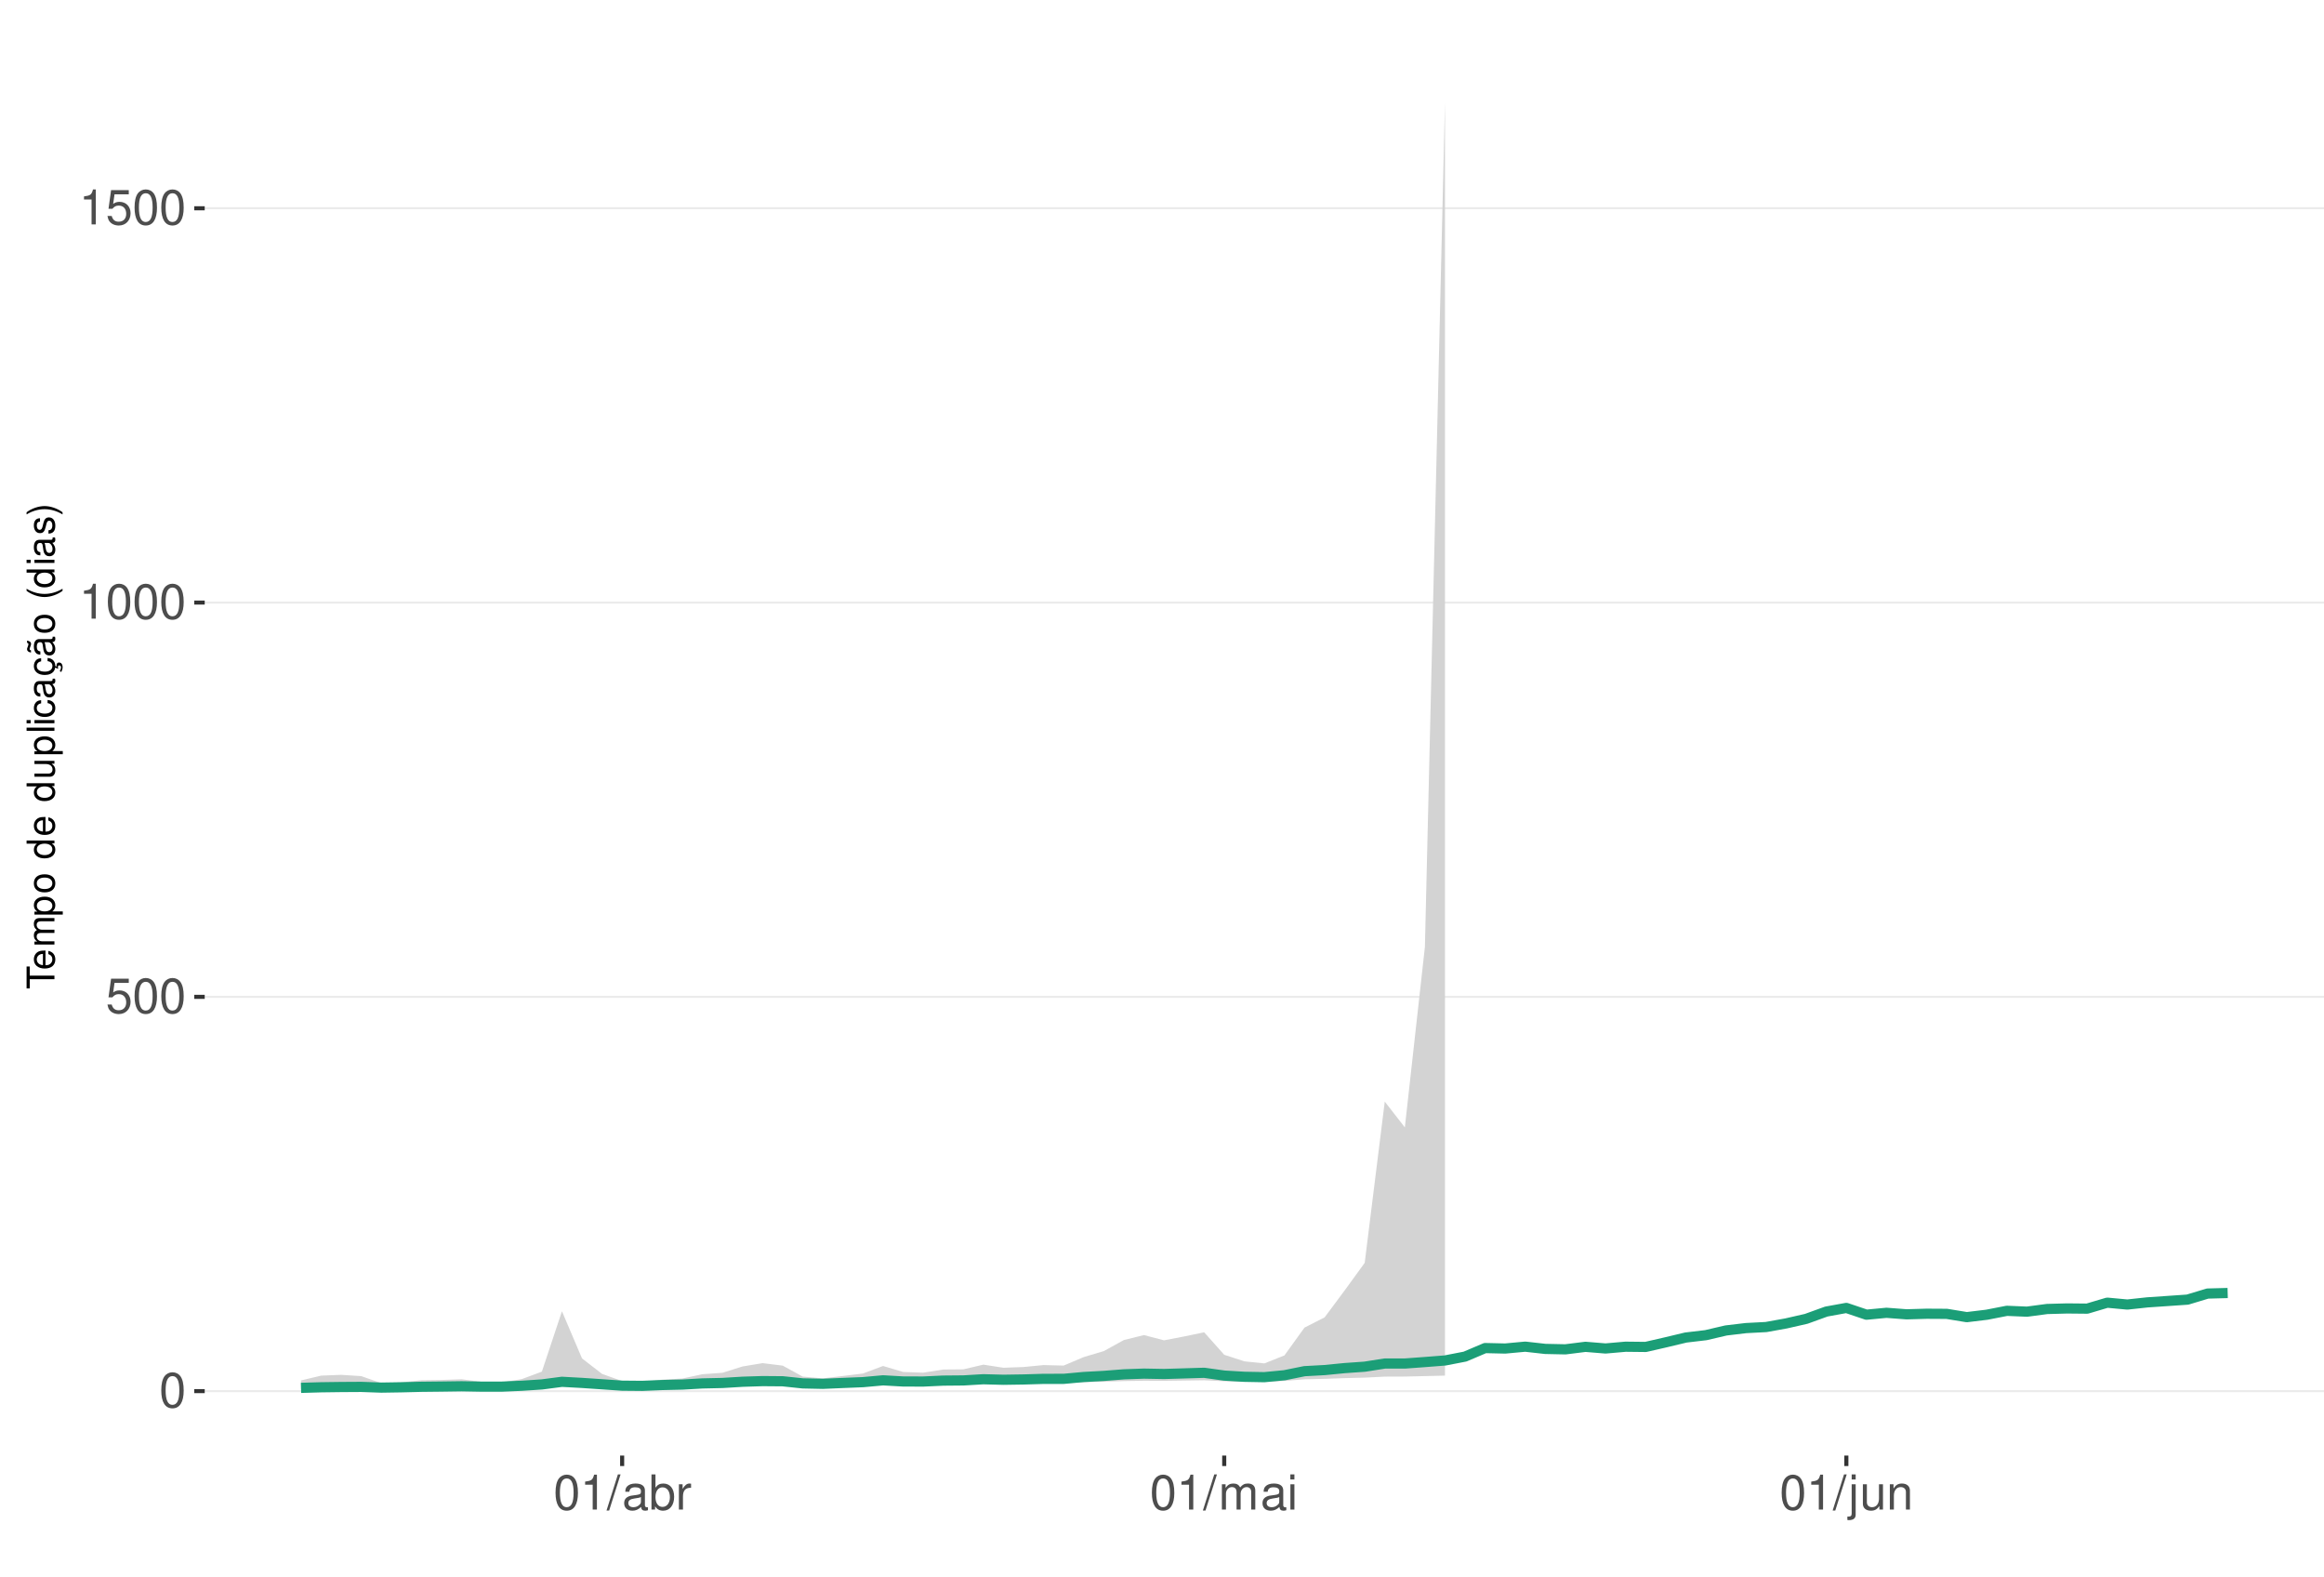
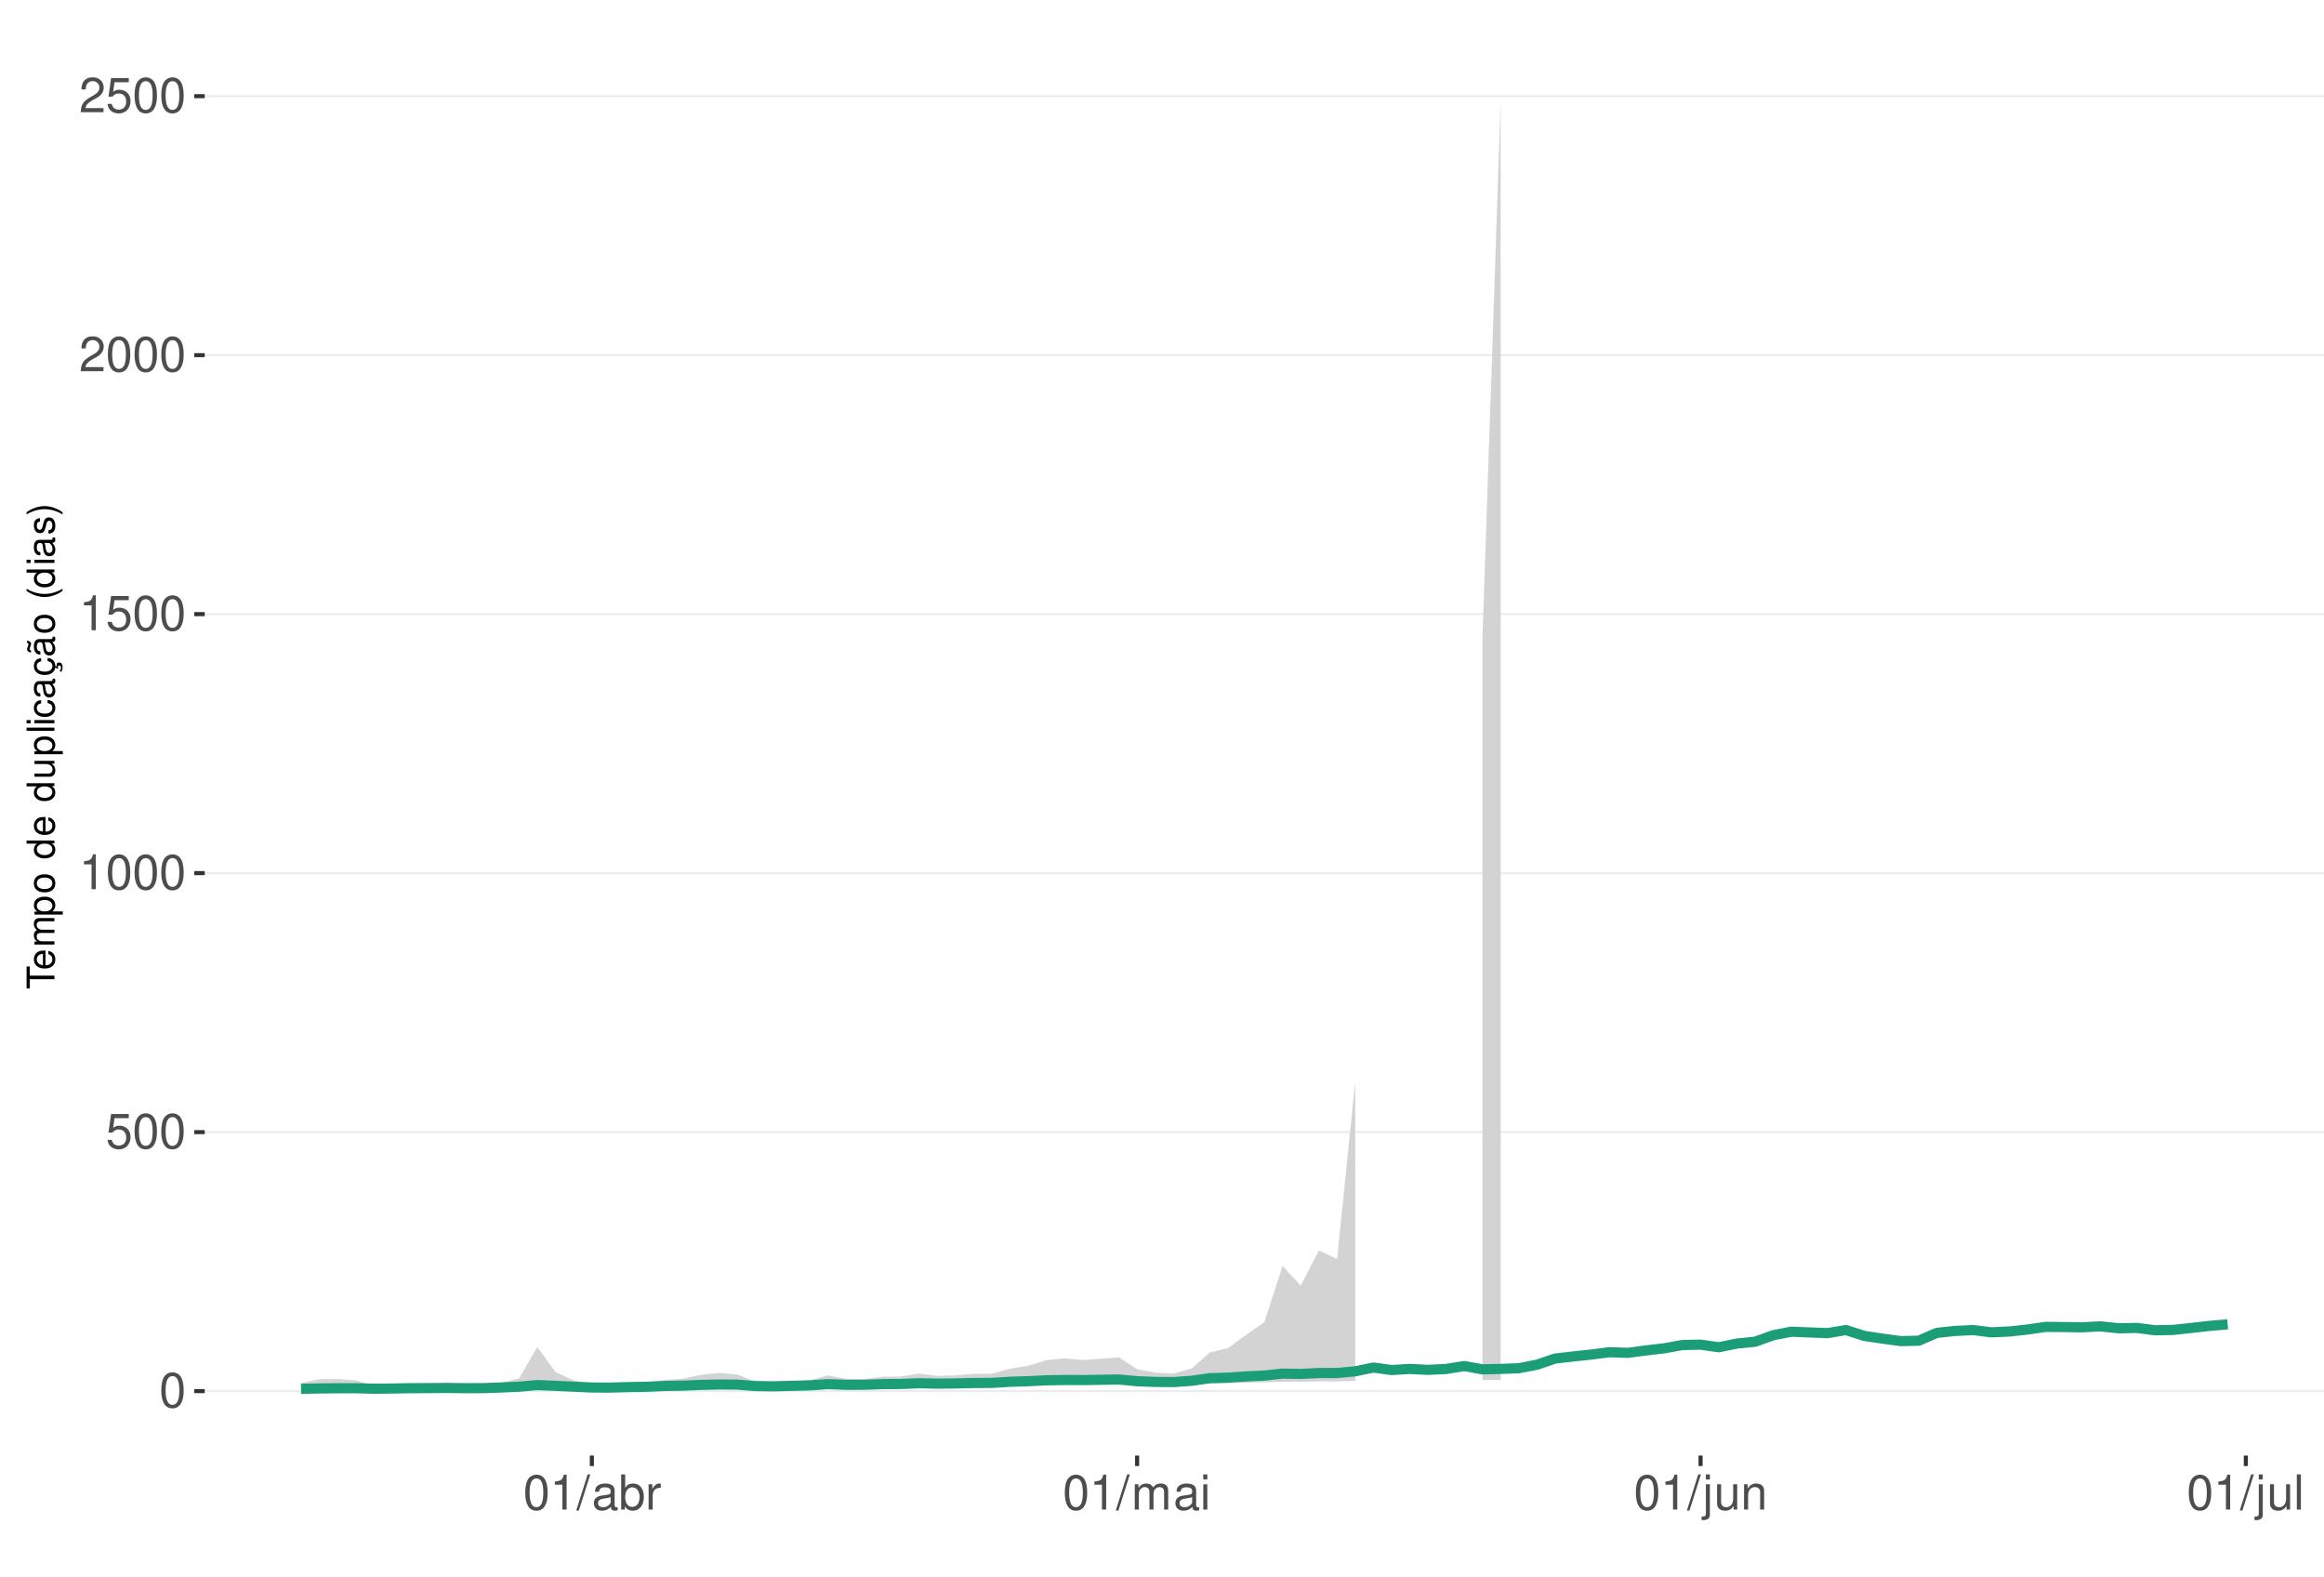
<svg xmlns="http://www.w3.org/2000/svg" xmlns:xlink="http://www.w3.org/1999/xlink" width="609pt" height="413pt" viewBox="0 0 609 413" version="1.1">
  <defs>
    <g>
      <symbol overflow="visible" id="glyph0-0">
        <path style="stroke:none;" d="" />
      </symbol>
      <symbol overflow="visible" id="glyph0-1">
        <path style="stroke:none;" d="M 3.484 -9.156 C 2.641 -9.156 1.891 -8.766 1.422 -8.156 C 0.828 -7.344 0.547 -6.125 0.547 -4.422 C 0.547 -1.344 1.562 0.297 3.484 0.297 C 5.375 0.297 6.422 -1.344 6.422 -4.359 C 6.422 -6.125 6.141 -7.312 5.547 -8.156 C 5.078 -8.781 4.328 -9.156 3.484 -9.156 Z M 3.484 -8.156 C 4.688 -8.156 5.281 -6.938 5.281 -4.453 C 5.281 -1.844 4.703 -0.625 3.453 -0.625 C 2.281 -0.625 1.688 -1.891 1.688 -4.422 C 1.688 -6.938 2.281 -8.156 3.484 -8.156 Z M 3.484 -8.156 " />
      </symbol>
      <symbol overflow="visible" id="glyph0-2">
        <path style="stroke:none;" d="M 6.031 -8.969 L 1.391 -8.969 L 0.719 -4.094 L 1.75 -4.094 C 2.266 -4.703 2.703 -4.922 3.406 -4.922 C 4.609 -4.922 5.359 -4.094 5.359 -2.766 C 5.359 -1.484 4.609 -0.703 3.391 -0.703 C 2.422 -0.703 1.828 -1.188 1.562 -2.203 L 0.438 -2.203 C 0.594 -1.469 0.719 -1.109 0.984 -0.781 C 1.5 -0.094 2.406 0.297 3.422 0.297 C 5.234 0.297 6.5 -1.031 6.5 -2.922 C 6.5 -4.703 5.312 -5.906 3.594 -5.906 C 2.969 -5.906 2.453 -5.75 1.938 -5.359 L 2.297 -7.875 L 6.031 -7.875 Z M 6.031 -8.969 " />
      </symbol>
      <symbol overflow="visible" id="glyph0-3">
        <path style="stroke:none;" d="M 3.281 -6.516 L 3.281 0 L 4.391 0 L 4.391 -9.156 L 3.656 -9.156 C 3.266 -7.75 3.016 -7.562 1.297 -7.328 L 1.297 -6.516 Z M 3.281 -6.516 " />
      </symbol>
      <symbol overflow="visible" id="glyph0-4">
+         <path style="stroke:none;" d="M 6.406 -1.094 L 1.688 -1.094 C 1.797 -1.859 2.203 -2.344 3.297 -3.016 L 4.562 -3.719 C 5.828 -4.422 6.469 -5.359 6.469 -6.484 C 6.469 -7.234 6.156 -7.953 5.625 -8.438 C 5.094 -8.922 4.438 -9.156 3.594 -9.156 C 2.453 -9.156 1.609 -8.75 1.109 -7.953 C 0.797 -7.484 0.656 -6.906 0.625 -5.984 L 1.75 -5.984 C 1.781 -6.609 1.859 -6.969 2.016 -7.281 C 2.297 -7.828 2.891 -8.172 3.562 -8.172 C 4.562 -8.172 5.328 -7.438 5.328 -6.453 C 5.328 -5.719 4.906 -5.094 4.109 -4.625 L 2.953 -3.953 C 1.078 -2.875 0.531 -2.016 0.438 -0.016 L 6.406 -0.016 Z M 6.406 -1.094 " />
+       </symbol>
+       <symbol overflow="visible" id="glyph0-5">
        <path style="stroke:none;" d="M 2.891 -9.219 L -0.094 0.25 L 0.594 0.25 L 3.594 -9.219 Z M 2.891 -9.219 " />
      </symbol>
-       <symbol overflow="visible" id="glyph0-5">
+       <symbol overflow="visible" id="glyph0-6">
        <path style="stroke:none;" d="M 6.766 -0.625 C 6.656 -0.594 6.609 -0.594 6.547 -0.594 C 6.172 -0.594 5.969 -0.781 5.969 -1.109 L 5.969 -5.016 C 5.969 -6.188 5.109 -6.828 3.484 -6.828 C 2.5 -6.828 1.734 -6.547 1.281 -6.047 C 0.969 -5.703 0.844 -5.328 0.828 -4.672 L 1.891 -4.672 C 1.969 -5.484 2.453 -5.844 3.438 -5.844 C 4.406 -5.844 4.922 -5.5 4.922 -4.859 L 4.922 -4.578 C 4.906 -4.125 4.688 -3.969 3.828 -3.844 C 2.328 -3.656 2.094 -3.609 1.703 -3.438 C 0.922 -3.109 0.531 -2.531 0.531 -1.672 C 0.531 -0.469 1.359 0.297 2.703 0.297 C 3.547 0.297 4.219 0 4.969 -0.688 C 5.031 0 5.359 0.297 6.047 0.297 C 6.281 0.297 6.422 0.266 6.766 0.172 Z M 4.922 -2.094 C 4.922 -1.734 4.828 -1.516 4.5 -1.234 C 4.078 -0.828 3.562 -0.625 2.938 -0.625 C 2.109 -0.625 1.625 -1.031 1.625 -1.703 C 1.625 -2.391 2.094 -2.75 3.234 -2.906 C 4.359 -3.062 4.562 -3.109 4.922 -3.281 Z M 4.922 -2.094 " />
      </symbol>
-       <symbol overflow="visible" id="glyph0-6">
+       <symbol overflow="visible" id="glyph0-7">
        <path style="stroke:none;" d="M 0.688 -9.219 L 0.688 0 L 1.625 0 L 1.625 -0.844 C 2.141 -0.078 2.812 0.297 3.734 0.297 C 5.484 0.297 6.625 -1.141 6.625 -3.344 C 6.625 -5.5 5.547 -6.828 3.781 -6.828 C 2.875 -6.828 2.234 -6.484 1.734 -5.734 L 1.734 -9.219 Z M 3.578 -5.828 C 4.766 -5.828 5.516 -4.812 5.516 -3.234 C 5.516 -1.719 4.734 -0.703 3.578 -0.703 C 2.453 -0.703 1.734 -1.703 1.734 -3.266 C 1.734 -4.828 2.453 -5.828 3.578 -5.828 Z M 3.578 -5.828 " />
      </symbol>
-       <symbol overflow="visible" id="glyph0-7">
+       <symbol overflow="visible" id="glyph0-8">
        <path style="stroke:none;" d="M 0.875 -6.625 L 0.875 0 L 1.938 0 L 1.938 -3.438 C 1.953 -5.031 2.609 -5.75 4.062 -5.703 L 4.062 -6.781 C 3.891 -6.812 3.781 -6.828 3.656 -6.828 C 2.969 -6.828 2.453 -6.422 1.844 -5.422 L 1.844 -6.625 Z M 0.875 -6.625 " />
      </symbol>
-       <symbol overflow="visible" id="glyph0-8">
+       <symbol overflow="visible" id="glyph0-9">
        <path style="stroke:none;" d="M 0.891 -6.625 L 0.891 0 L 1.953 0 L 1.953 -4.156 C 1.953 -5.125 2.641 -5.891 3.5 -5.891 C 4.297 -5.891 4.734 -5.422 4.734 -4.562 L 4.734 0 L 5.797 0 L 5.797 -4.156 C 5.797 -5.125 6.5 -5.891 7.359 -5.891 C 8.125 -5.891 8.578 -5.406 8.578 -4.562 L 8.578 0 L 9.641 0 L 9.641 -4.969 C 9.641 -6.156 8.953 -6.828 7.719 -6.828 C 6.828 -6.828 6.297 -6.562 5.688 -5.812 C 5.297 -6.516 4.766 -6.828 3.891 -6.828 C 3.016 -6.828 2.422 -6.5 1.859 -5.688 L 1.859 -6.625 Z M 0.891 -6.625 " />
      </symbol>
-       <symbol overflow="visible" id="glyph0-9">
+       <symbol overflow="visible" id="glyph0-10">
        <path style="stroke:none;" d="M 1.891 -6.625 L 0.844 -6.625 L 0.844 0 L 1.891 0 Z M 1.891 -9.219 L 0.828 -9.219 L 0.828 -7.891 L 1.891 -7.891 Z M 1.891 -9.219 " />
      </symbol>
-       <symbol overflow="visible" id="glyph0-10">
+       <symbol overflow="visible" id="glyph0-11">
        <path style="stroke:none;" d="M 0.891 -6.625 L 0.891 0.969 C 0.891 1.625 0.688 1.828 0.031 1.828 C -0.047 1.828 -0.094 1.828 -0.234 1.828 L -0.234 2.719 C -0.094 2.75 -0.031 2.766 0.125 2.766 C 1.312 2.766 1.938 2.297 1.938 1.375 L 1.938 -6.625 Z M 1.938 -9.219 L 0.891 -9.219 L 0.891 -7.891 L 1.938 -7.891 Z M 1.938 -9.219 " />
      </symbol>
-       <symbol overflow="visible" id="glyph0-11">
+       <symbol overflow="visible" id="glyph0-12">
        <path style="stroke:none;" d="M 6.094 0 L 6.094 -6.625 L 5.047 -6.625 L 5.047 -2.875 C 5.047 -1.516 4.344 -0.625 3.234 -0.625 C 2.406 -0.625 1.875 -1.141 1.875 -1.938 L 1.875 -6.625 L 0.828 -6.625 L 0.828 -1.516 C 0.828 -0.422 1.641 0.297 2.938 0.297 C 3.906 0.297 4.531 -0.047 5.156 -0.922 L 5.156 0 Z M 6.094 0 " />
      </symbol>
-       <symbol overflow="visible" id="glyph0-12">
+       <symbol overflow="visible" id="glyph0-13">
        <path style="stroke:none;" d="M 0.891 -6.625 L 0.891 0 L 1.953 0 L 1.953 -3.656 C 1.953 -5.016 2.656 -5.891 3.75 -5.891 C 4.578 -5.891 5.109 -5.391 5.109 -4.594 L 5.109 0 L 6.156 0 L 6.156 -5.016 C 6.156 -6.109 5.344 -6.828 4.062 -6.828 C 3.078 -6.828 2.438 -6.438 1.859 -5.516 L 1.859 -6.625 Z M 0.891 -6.625 " />
+       </symbol>
+       <symbol overflow="visible" id="glyph0-14">
+         <path style="stroke:none;" d="M 1.922 -9.219 L 0.859 -9.219 L 0.859 0 L 1.922 0 Z M 1.922 -9.219 " />
      </symbol>
      <symbol overflow="visible" id="glyph1-0">
        <path style="stroke:none;" d="" />
      </symbol>
      <symbol overflow="visible" id="glyph1-1">
        <path style="stroke:none;" d="M -6.469 -3.547 L -6.469 -5.938 L -7.297 -5.938 L -7.297 -0.203 L -6.469 -0.203 L -6.469 -2.609 L 0 -2.609 L 0 -3.547 Z M -6.469 -3.547 " />
      </symbol>
      <symbol overflow="visible" id="glyph1-2">
        <path style="stroke:none;" d="M -2.344 -5.125 C -3.141 -5.125 -3.625 -5.062 -4.016 -4.922 C -4.875 -4.578 -5.391 -3.781 -5.391 -2.797 C -5.391 -1.344 -4.281 -0.406 -2.547 -0.406 C -0.812 -0.406 0.234 -1.297 0.234 -2.781 C 0.234 -3.984 -0.453 -4.812 -1.594 -5.016 L -1.594 -4.188 C -0.906 -3.953 -0.547 -3.484 -0.547 -2.812 C -0.547 -2.281 -0.781 -1.828 -1.219 -1.547 C -1.516 -1.344 -1.812 -1.281 -2.344 -1.266 Z M -3.016 -1.297 C -3.984 -1.359 -4.625 -1.953 -4.625 -2.797 C -4.625 -3.641 -3.953 -4.234 -3.016 -4.234 Z M -3.016 -1.297 " />
      </symbol>
      <symbol overflow="visible" id="glyph1-3">
        <path style="stroke:none;" d="M -5.234 -0.703 L 0 -0.703 L 0 -1.547 L -3.297 -1.547 C -4.047 -1.547 -4.656 -2.094 -4.656 -2.766 C -4.656 -3.391 -4.281 -3.734 -3.609 -3.734 L 0 -3.734 L 0 -4.578 L -3.297 -4.578 C -4.047 -4.578 -4.656 -5.125 -4.656 -5.812 C -4.656 -6.422 -4.266 -6.781 -3.609 -6.781 L 0 -6.781 L 0 -7.625 L -3.938 -7.625 C -4.875 -7.625 -5.391 -7.078 -5.391 -6.094 C -5.391 -5.406 -5.188 -4.984 -4.594 -4.484 C -5.156 -4.188 -5.391 -3.766 -5.391 -3.078 C -5.391 -2.375 -5.125 -1.906 -4.5 -1.469 L -5.234 -1.469 Z M -5.234 -0.703 " />
      </symbol>
      <symbol overflow="visible" id="glyph1-4">
        <path style="stroke:none;" d="M 2.188 -0.547 L 2.188 -1.375 L -0.547 -1.375 C -0.016 -1.812 0.234 -2.312 0.234 -2.984 C 0.234 -4.344 -0.859 -5.234 -2.531 -5.234 C -4.297 -5.234 -5.391 -4.375 -5.391 -2.984 C -5.391 -2.266 -5.062 -1.703 -4.453 -1.312 L -5.234 -1.312 L -5.234 -0.547 Z M -4.609 -2.844 C -4.609 -3.766 -3.797 -4.359 -2.547 -4.359 C -1.359 -4.359 -0.547 -3.75 -0.547 -2.844 C -0.547 -1.953 -1.344 -1.375 -2.578 -1.375 C -3.812 -1.375 -4.609 -1.953 -4.609 -2.844 Z M -4.609 -2.844 " />
      </symbol>
      <symbol overflow="visible" id="glyph1-5">
        <path style="stroke:none;" d="M -5.391 -2.719 C -5.391 -1.234 -4.344 -0.359 -2.578 -0.359 C -0.812 -0.359 0.234 -1.234 0.234 -2.734 C 0.234 -4.203 -0.812 -5.094 -2.547 -5.094 C -4.359 -5.094 -5.391 -4.234 -5.391 -2.719 Z M -4.625 -2.734 C -4.625 -3.672 -3.844 -4.234 -2.547 -4.234 C -1.312 -4.234 -0.547 -3.656 -0.547 -2.734 C -0.547 -1.797 -1.312 -1.234 -2.578 -1.234 C -3.844 -1.234 -4.625 -1.797 -4.625 -2.734 Z M -4.625 -2.734 " />
      </symbol>
      <symbol overflow="visible" id="glyph1-6">
        <path style="stroke:none;" d="" />
      </symbol>
      <symbol overflow="visible" id="glyph1-7">
        <path style="stroke:none;" d="M -7.297 -4.953 L -7.297 -4.125 L -4.578 -4.125 C -5.109 -3.766 -5.391 -3.203 -5.391 -2.516 C -5.391 -1.156 -4.297 -0.266 -2.625 -0.266 C -0.859 -0.266 0.234 -1.125 0.234 -2.547 C 0.234 -3.266 -0.047 -3.766 -0.688 -4.203 L 0 -4.203 L 0 -4.953 Z M -4.609 -2.656 C -4.609 -3.547 -3.812 -4.125 -2.562 -4.125 C -1.344 -4.125 -0.547 -3.547 -0.547 -2.656 C -0.547 -1.734 -1.359 -1.125 -2.578 -1.125 C -3.797 -1.125 -4.609 -1.734 -4.609 -2.656 Z M -4.609 -2.656 " />
      </symbol>
      <symbol overflow="visible" id="glyph1-8">
        <path style="stroke:none;" d="M 0 -4.812 L -5.234 -4.812 L -5.234 -3.984 L -2.266 -3.984 C -1.203 -3.984 -0.5 -3.438 -0.5 -2.562 C -0.5 -1.906 -0.906 -1.484 -1.531 -1.484 L -5.234 -1.484 L -5.234 -0.656 L -1.203 -0.656 C -0.328 -0.656 0.234 -1.297 0.234 -2.312 C 0.234 -3.094 -0.047 -3.578 -0.734 -4.062 L 0 -4.062 Z M 0 -4.812 " />
      </symbol>
      <symbol overflow="visible" id="glyph1-9">
        <path style="stroke:none;" d="M -7.297 -1.516 L -7.297 -0.688 L 0 -0.688 L 0 -1.516 Z M -7.297 -1.516 " />
      </symbol>
      <symbol overflow="visible" id="glyph1-10">
        <path style="stroke:none;" d="M -5.234 -1.5 L -5.234 -0.672 L 0 -0.672 L 0 -1.5 Z M -7.297 -1.5 L -7.297 -0.656 L -6.234 -0.656 L -6.234 -1.5 Z M -7.297 -1.5 " />
      </symbol>
      <symbol overflow="visible" id="glyph1-11">
        <path style="stroke:none;" d="M -3.484 -4.703 C -3.984 -4.672 -4.312 -4.562 -4.609 -4.359 C -5.094 -4 -5.391 -3.375 -5.391 -2.641 C -5.391 -1.219 -4.266 -0.312 -2.531 -0.312 C -0.844 -0.312 0.234 -1.203 0.234 -2.625 C 0.234 -3.875 -0.516 -4.672 -1.797 -4.766 L -1.797 -3.938 C -0.953 -3.797 -0.547 -3.359 -0.547 -2.656 C -0.547 -1.734 -1.297 -1.188 -2.531 -1.188 C -3.844 -1.188 -4.625 -1.719 -4.625 -2.625 C -4.625 -3.328 -4.203 -3.766 -3.484 -3.875 Z M -3.484 -4.703 " />
      </symbol>
      <symbol overflow="visible" id="glyph1-12">
        <path style="stroke:none;" d="M -0.484 -5.344 C -0.469 -5.266 -0.469 -5.219 -0.469 -5.172 C -0.469 -4.875 -0.625 -4.719 -0.875 -4.719 L -3.953 -4.719 C -4.891 -4.719 -5.391 -4.047 -5.391 -2.75 C -5.391 -1.984 -5.172 -1.375 -4.781 -1.016 C -4.516 -0.766 -4.203 -0.672 -3.688 -0.656 L -3.688 -1.484 C -4.328 -1.562 -4.625 -1.938 -4.625 -2.719 C -4.625 -3.484 -4.344 -3.891 -3.844 -3.891 L -3.625 -3.891 C -3.266 -3.875 -3.125 -3.703 -3.047 -3.016 C -2.891 -1.844 -2.844 -1.656 -2.719 -1.344 C -2.453 -0.734 -2 -0.422 -1.312 -0.422 C -0.375 -0.422 0.234 -1.078 0.234 -2.141 C 0.234 -2.797 0 -3.328 -0.547 -3.922 C 0 -3.984 0.234 -4.234 0.234 -4.781 C 0.234 -4.953 0.203 -5.062 0.141 -5.344 Z M -1.656 -3.891 C -1.375 -3.891 -1.203 -3.812 -0.969 -3.562 C -0.656 -3.219 -0.5 -2.812 -0.5 -2.312 C -0.5 -1.672 -0.812 -1.297 -1.344 -1.297 C -1.891 -1.297 -2.172 -1.656 -2.297 -2.547 C -2.422 -3.438 -2.453 -3.609 -2.594 -3.891 Z M -1.656 -3.891 " />
      </symbol>
      <symbol overflow="visible" id="glyph1-13">
        <path style="stroke:none;" d="M 0.234 -2.641 C 0.234 -3.875 -0.547 -4.703 -1.797 -4.766 L -1.797 -3.938 C -0.953 -3.797 -0.531 -3.359 -0.531 -2.656 C -0.531 -1.734 -1.281 -1.188 -2.516 -1.188 C -3.844 -1.188 -4.625 -1.719 -4.625 -2.625 C -4.625 -3.328 -4.203 -3.766 -3.484 -3.875 L -3.484 -4.703 C -3.984 -4.672 -4.312 -4.562 -4.609 -4.359 C -5.094 -4 -5.391 -3.375 -5.391 -2.641 C -5.391 -1.219 -4.266 -0.312 -2.531 -0.312 C -1.469 -0.312 -0.625 -0.672 -0.156 -1.312 C 0.047 -1.594 0.125 -1.812 0.203 -2.25 L 0.922 -1.938 L 0.984 -2.062 C 0.938 -2.188 0.906 -2.25 0.906 -2.375 C 0.906 -2.656 1.047 -2.828 1.281 -2.828 C 1.547 -2.828 1.734 -2.594 1.734 -2.297 C 1.734 -2.031 1.672 -1.844 1.438 -1.406 L 1.406 -1.312 L 1.812 -1.094 C 2.078 -1.75 2.141 -1.953 2.141 -2.344 C 2.141 -3.109 1.781 -3.578 1.203 -3.578 C 0.781 -3.578 0.547 -3.297 0.547 -2.797 C 0.547 -2.703 0.547 -2.641 0.562 -2.516 Z M 0.234 -2.641 " />
      </symbol>
      <symbol overflow="visible" id="glyph1-14">
        <path style="stroke:none;" d="M -0.484 -5.344 C -0.469 -5.266 -0.469 -5.219 -0.469 -5.172 C -0.469 -4.875 -0.625 -4.719 -0.875 -4.719 L -3.953 -4.719 C -4.891 -4.719 -5.391 -4.047 -5.391 -2.75 C -5.391 -1.984 -5.172 -1.375 -4.781 -1.016 C -4.516 -0.766 -4.203 -0.672 -3.688 -0.656 L -3.688 -1.484 C -4.328 -1.562 -4.625 -1.938 -4.625 -2.719 C -4.625 -3.484 -4.344 -3.891 -3.844 -3.891 L -3.625 -3.891 C -3.266 -3.875 -3.125 -3.703 -3.047 -3.016 C -2.891 -1.844 -2.844 -1.656 -2.719 -1.344 C -2.453 -0.734 -2 -0.422 -1.312 -0.422 C -0.375 -0.422 0.234 -1.078 0.234 -2.141 C 0.234 -2.797 0 -3.328 -0.547 -3.922 C 0 -3.984 0.234 -4.234 0.234 -4.781 C 0.234 -4.953 0.203 -5.062 0.141 -5.344 Z M -1.656 -3.891 C -1.375 -3.891 -1.203 -3.812 -0.969 -3.562 C -0.656 -3.219 -0.5 -2.812 -0.5 -2.312 C -0.5 -1.672 -0.812 -1.297 -1.344 -1.297 C -1.891 -1.297 -2.172 -1.656 -2.297 -2.547 C -2.422 -3.438 -2.453 -3.609 -2.594 -3.891 Z M -7.172 -3.75 C -6.922 -3.672 -6.812 -3.547 -6.812 -3.375 C -6.812 -3.25 -6.875 -2.984 -6.984 -2.734 C -7.156 -2.312 -7.172 -2.25 -7.172 -2.047 C -7.172 -1.594 -6.797 -1.297 -6.141 -1.188 L -6.141 -1.766 C -6.375 -1.812 -6.5 -1.938 -6.5 -2.094 C -6.5 -2.203 -6.469 -2.344 -6.375 -2.578 C -6.156 -3.156 -6.125 -3.234 -6.125 -3.438 C -6.125 -3.922 -6.484 -4.219 -7.172 -4.312 Z M -7.172 -3.75 " />
      </symbol>
      <symbol overflow="visible" id="glyph1-15">
        <path style="stroke:none;" d="M -7.297 -2.359 C -5.984 -1.359 -4.156 -0.734 -2.594 -0.734 C -1.016 -0.734 0.812 -1.359 2.125 -2.359 L 2.125 -2.906 C 0.688 -2.031 -0.984 -1.547 -2.594 -1.547 C -4.188 -1.547 -5.875 -2.031 -7.297 -2.906 Z M -7.297 -2.359 " />
      </symbol>
      <symbol overflow="visible" id="glyph1-16">
        <path style="stroke:none;" d="M -3.781 -4.375 C -4.812 -4.375 -5.391 -3.688 -5.391 -2.484 C -5.391 -1.266 -4.766 -0.469 -3.797 -0.469 C -2.969 -0.469 -2.578 -0.891 -2.281 -2.125 L -2.094 -2.906 C -1.953 -3.484 -1.734 -3.719 -1.375 -3.719 C -0.875 -3.719 -0.547 -3.234 -0.547 -2.5 C -0.547 -2.047 -0.672 -1.672 -0.891 -1.453 C -1.047 -1.328 -1.188 -1.266 -1.562 -1.219 L -1.562 -0.344 C -0.344 -0.375 0.234 -1.062 0.234 -2.438 C 0.234 -3.75 -0.422 -4.594 -1.438 -4.594 C -2.203 -4.594 -2.641 -4.156 -2.891 -3.109 L -3.078 -2.312 C -3.234 -1.625 -3.453 -1.344 -3.828 -1.344 C -4.312 -1.344 -4.625 -1.766 -4.625 -2.453 C -4.625 -3.125 -4.328 -3.484 -3.781 -3.5 Z M -3.781 -4.375 " />
      </symbol>
      <symbol overflow="visible" id="glyph1-17">
        <path style="stroke:none;" d="M 2.125 -0.938 C 0.812 -1.938 -1.016 -2.562 -2.578 -2.562 C -4.156 -2.562 -5.984 -1.938 -7.297 -0.938 L -7.297 -0.375 C -5.859 -1.266 -4.188 -1.75 -2.578 -1.75 C -0.984 -1.75 0.703 -1.266 2.125 -0.375 Z M 2.125 -0.938 " />
      </symbol>
    </g>
    <clipPath id="clip1">
      <path d="M 53.645 9.961 L 609 9.961 L 609 381.328 L 53.645 381.328 Z M 53.645 9.961 " />
    </clipPath>
    <clipPath id="clip2">
      <path d="M 53.645 364 L 609 364 L 609 365 L 53.645 365 Z M 53.645 364 " />
    </clipPath>
    <clipPath id="clip3">
-       <path d="M 53.645 260 L 609 260 L 609 262 L 53.645 262 Z M 53.645 260 " />
+       <path d="M 53.645 296 L 609 296 L 609 297 L 53.645 297 Z M 53.645 296 " />
    </clipPath>
    <clipPath id="clip4">
-       <path d="M 53.645 157 L 609 157 L 609 159 L 53.645 159 Z M 53.645 157 " />
+       <path d="M 53.645 228 L 609 228 L 609 230 L 53.645 230 Z M 53.645 228 " />
    </clipPath>
    <clipPath id="clip5">
-       <path d="M 53.645 54 L 609 54 L 609 55 L 53.645 55 Z M 53.645 54 " />
+       <path d="M 53.645 160 L 609 160 L 609 162 L 53.645 162 Z M 53.645 160 " />
+     </clipPath>
+     <clipPath id="clip6">
+       <path d="M 53.645 92 L 609 92 L 609 94 L 53.645 94 Z M 53.645 92 " />
+     </clipPath>
+     <clipPath id="clip7">
+       <path d="M 53.645 24 L 609 24 L 609 26 L 53.645 26 Z M 53.645 24 " />
    </clipPath>
  </defs>
  <g id="surface193">
    <rect x="0" y="0" width="609" height="413" style="fill:rgb(100%,100%,100%);fill-opacity:1;stroke:none;" />
    <rect x="0" y="0" width="609" height="413" style="fill:rgb(100%,100%,100%);fill-opacity:1;stroke:none;" />
    <path style="fill:none;stroke-width:1.067;stroke-linecap:round;stroke-linejoin:round;stroke:rgb(100%,100%,100%);stroke-opacity:1;stroke-miterlimit:10;" d="M 0 413 L 609 413 L 609 0 L 0 0 Z M 0 413 " />
    <g clip-path="url(#clip1)" clip-rule="nonzero">
      <path style=" stroke:none;fill-rule:nonzero;fill:rgb(100%,100%,100%);fill-opacity:1;" d="M 53.645 381.328 L 609 381.328 L 609 9.961 L 53.645 9.961 Z M 53.645 381.328 " />
    </g>
    <g clip-path="url(#clip2)" clip-rule="nonzero">
      <path style="fill:none;stroke-width:0.533;stroke-linecap:butt;stroke-linejoin:round;stroke:rgb(92.157%,92.157%,92.157%);stroke-opacity:1;stroke-miterlimit:10;" d="M 53.645 364.449 L 609 364.449 " />
    </g>
    <g clip-path="url(#clip3)" clip-rule="nonzero">
-       <path style="fill:none;stroke-width:0.533;stroke-linecap:butt;stroke-linejoin:round;stroke:rgb(92.157%,92.157%,92.157%);stroke-opacity:1;stroke-miterlimit:10;" d="M 53.645 261.152 L 609 261.152 " />
+       <path style="fill:none;stroke-width:0.533;stroke-linecap:butt;stroke-linejoin:round;stroke:rgb(92.157%,92.157%,92.157%);stroke-opacity:1;stroke-miterlimit:10;" d="M 53.645 296.598 L 609 296.598 " />
    </g>
    <g clip-path="url(#clip4)" clip-rule="nonzero">
-       <path style="fill:none;stroke-width:0.533;stroke-linecap:butt;stroke-linejoin:round;stroke:rgb(92.157%,92.157%,92.157%);stroke-opacity:1;stroke-miterlimit:10;" d="M 53.645 157.859 L 609 157.859 " />
+       <path style="fill:none;stroke-width:0.533;stroke-linecap:butt;stroke-linejoin:round;stroke:rgb(92.157%,92.157%,92.157%);stroke-opacity:1;stroke-miterlimit:10;" d="M 53.645 228.746 L 609 228.746 " />
    </g>
    <g clip-path="url(#clip5)" clip-rule="nonzero">
-       <path style="fill:none;stroke-width:0.533;stroke-linecap:butt;stroke-linejoin:round;stroke:rgb(92.157%,92.157%,92.157%);stroke-opacity:1;stroke-miterlimit:10;" d="M 53.645 54.562 L 609 54.562 " />
-     </g>
-     <path style=" stroke:none;fill-rule:nonzero;fill:rgb(82.745%,82.745%,82.745%);fill-opacity:1;" d="M 78.887 361.648 L 84.148 360.391 L 89.406 360.184 L 94.664 360.52 L 99.926 362.359 L 105.184 362.145 L 110.441 361.594 L 115.703 361.523 L 120.961 361.34 L 126.219 362.02 L 131.48 362.141 L 136.738 361.301 L 141.996 359.344 L 147.258 343.527 L 152.516 355.879 L 157.773 359.941 L 163.031 361.816 L 168.293 362.051 L 173.551 361.449 L 178.809 361.148 L 184.07 360.023 L 189.328 359.641 L 194.586 357.988 L 199.848 357.117 L 205.105 357.77 L 210.363 360.648 L 215.625 361.113 L 220.883 360.48 L 226.141 359.836 L 231.402 357.863 L 236.66 359.43 L 241.918 359.617 L 247.18 358.793 L 252.438 358.746 L 257.695 357.512 L 262.953 358.328 L 268.215 358.133 L 273.473 357.625 L 278.73 357.758 L 283.992 355.527 L 289.25 353.965 L 294.508 351.066 L 299.77 349.766 L 305.027 351.141 L 310.285 350.133 L 315.547 349.031 L 320.805 354.926 L 326.062 356.645 L 331.324 357.188 L 336.582 355.098 L 341.84 347.809 L 347.102 345.137 L 352.359 338.078 L 357.617 330.844 L 362.875 288.598 L 368.137 295.359 L 373.395 248.059 L 378.652 26.844 L 378.652 360.387 L 373.395 360.512 L 368.137 360.633 L 362.875 360.652 L 357.617 360.914 L 352.359 361.043 L 347.102 361.23 L 341.84 361.352 L 336.582 361.773 L 331.324 362.008 L 326.062 361.977 L 320.805 361.863 L 315.547 361.605 L 310.285 361.68 L 305.027 361.75 L 299.77 361.734 L 294.508 361.816 L 289.25 361.984 L 283.992 362.113 L 278.73 362.332 L 273.473 362.352 L 268.215 362.434 L 262.953 362.484 L 257.695 362.441 L 252.438 362.594 L 247.18 362.629 L 241.918 362.754 L 236.66 362.762 L 231.402 362.648 L 226.141 362.871 L 220.883 362.984 L 215.625 363.105 L 210.363 363.066 L 205.105 362.852 L 199.848 362.852 L 194.586 362.934 L 189.328 363.078 L 184.07 363.141 L 178.809 363.293 L 173.551 363.359 L 168.293 363.48 L 163.031 363.473 L 157.773 363.332 L 152.516 363.219 L 147.258 363.152 L 141.996 363.395 L 136.738 363.543 L 131.48 363.66 L 126.219 363.676 L 120.961 363.652 L 115.703 363.699 L 110.441 363.738 L 105.184 363.809 L 99.926 363.859 L 94.664 363.805 L 89.406 363.836 L 84.148 363.879 L 78.887 363.949 Z M 78.887 361.648 " />
-     <path style="fill:none;stroke-width:2.667;stroke-linecap:butt;stroke-linejoin:round;stroke:rgb(10.588%,61.961%,46.667%);stroke-opacity:1;stroke-miterlimit:10;" d="M 78.887 363.594 L 84.148 363.441 L 89.406 363.371 L 94.664 363.34 L 99.926 363.527 L 105.184 363.445 L 110.441 363.312 L 115.703 363.254 L 120.961 363.18 L 126.219 363.273 L 131.48 363.27 L 136.738 363.043 L 141.996 362.699 L 147.258 362.008 L 152.516 362.297 L 157.773 362.656 L 163.031 363.023 L 168.293 363.07 L 173.551 362.852 L 178.809 362.734 L 184.07 362.43 L 189.328 362.312 L 194.586 361.992 L 199.848 361.824 L 205.105 361.867 L 210.363 362.422 L 215.625 362.535 L 220.883 362.309 L 226.141 362.098 L 231.402 361.621 L 236.66 361.922 L 241.918 361.938 L 247.18 361.695 L 252.438 361.648 L 257.695 361.336 L 262.953 361.477 L 268.215 361.395 L 273.473 361.238 L 278.73 361.234 L 283.992 360.75 L 289.25 360.461 L 294.508 360.051 L 299.77 359.863 L 305.027 359.961 L 310.285 359.805 L 315.547 359.645 L 320.805 360.379 L 326.062 360.695 L 331.324 360.793 L 336.582 360.289 L 341.84 359.223 L 347.102 358.934 L 352.359 358.418 L 357.617 358.047 L 362.875 357.219 L 368.137 357.219 L 373.395 356.832 L 378.652 356.422 L 383.914 355.402 L 389.172 353.168 L 394.43 353.289 L 399.691 352.801 L 404.949 353.391 L 410.207 353.504 L 415.469 352.844 L 420.727 353.277 L 425.984 352.816 L 431.246 352.875 L 436.504 351.668 L 441.762 350.41 L 447.02 349.789 L 452.281 348.559 L 457.539 347.934 L 462.797 347.66 L 468.059 346.711 L 473.316 345.512 L 478.574 343.609 L 483.836 342.652 L 489.094 344.426 L 494.352 343.93 L 499.613 344.328 L 504.871 344.176 L 510.129 344.207 L 515.391 345.07 L 520.648 344.434 L 525.906 343.41 L 531.168 343.633 L 536.426 342.934 L 541.684 342.789 L 546.941 342.84 L 552.203 341.277 L 557.461 341.766 L 562.719 341.199 L 567.98 340.84 L 573.238 340.477 L 578.496 338.887 L 583.758 338.746 " />
+       <path style="fill:none;stroke-width:0.533;stroke-linecap:butt;stroke-linejoin:round;stroke:rgb(92.157%,92.157%,92.157%);stroke-opacity:1;stroke-miterlimit:10;" d="M 53.645 160.895 L 609 160.895 " />
+     </g>
+     <g clip-path="url(#clip6)" clip-rule="nonzero">
+       <path style="fill:none;stroke-width:0.533;stroke-linecap:butt;stroke-linejoin:round;stroke:rgb(92.157%,92.157%,92.157%);stroke-opacity:1;stroke-miterlimit:10;" d="M 53.645 93.047 L 609 93.047 " />
+     </g>
+     <g clip-path="url(#clip7)" clip-rule="nonzero">
+       <path style="fill:none;stroke-width:0.533;stroke-linecap:butt;stroke-linejoin:round;stroke:rgb(92.157%,92.157%,92.157%);stroke-opacity:1;stroke-miterlimit:10;" d="M 53.645 25.195 L 609 25.195 " />
+     </g>
+     <path style=" stroke:none;fill-rule:nonzero;fill:rgb(82.745%,82.745%,82.745%);fill-opacity:1;" d="M 78.887 362.316 L 83.652 361.352 L 88.414 361.266 L 93.176 361.594 L 97.941 362.988 L 102.703 362.852 L 107.465 362.477 L 112.23 362.535 L 116.992 362.461 L 121.754 362.871 L 126.516 362.918 L 131.281 362.297 L 136.043 361.117 L 140.805 352.887 L 145.57 359.465 L 150.332 361.625 L 155.094 362.711 L 159.859 362.875 L 164.621 362.465 L 169.383 362.27 L 174.148 361.508 L 178.91 361.18 L 183.672 360.176 L 188.434 359.68 L 193.199 360.09 L 197.961 361.992 L 202.723 362.277 L 207.488 361.938 L 212.25 361.578 L 217.012 360.332 L 221.777 361.246 L 226.539 361.27 L 231.301 360.684 L 236.062 360.629 L 240.828 359.875 L 245.59 360.457 L 250.352 360.328 L 255.117 359.941 L 259.879 359.91 L 264.641 358.578 L 269.406 357.812 L 274.168 356.34 L 278.93 355.871 L 283.695 356.305 L 288.457 355.965 L 293.219 355.613 L 297.98 358.703 L 302.746 359.609 L 307.508 359.855 L 312.27 358.516 L 317.035 354.316 L 321.797 353.184 L 326.559 349.695 L 331.324 346.387 L 336.086 331.645 L 340.848 336.832 L 345.609 327.586 L 350.375 329.852 L 355.137 283.398 L 355.137 361.77 L 350.375 361.902 L 345.609 361.914 L 340.848 361.996 L 336.086 361.984 L 331.324 362.148 L 326.559 362.234 L 321.797 362.355 L 317.035 362.422 L 312.27 362.695 L 307.508 362.852 L 302.746 362.844 L 297.98 362.773 L 293.219 362.613 L 288.457 362.648 L 283.695 362.688 L 278.93 362.691 L 274.168 362.734 L 269.406 362.832 L 264.641 362.902 L 259.879 363.035 L 255.117 363.059 L 250.352 363.117 L 245.59 363.152 L 240.828 363.117 L 236.062 363.211 L 231.301 363.238 L 226.539 363.328 L 221.777 363.344 L 217.012 363.273 L 212.25 363.426 L 207.488 363.492 L 202.723 363.566 L 197.961 363.539 L 193.199 363.395 L 188.434 363.395 L 183.672 363.441 L 178.91 363.531 L 174.148 363.578 L 169.383 363.68 L 164.621 363.727 L 159.859 363.809 L 155.094 363.801 L 150.332 363.715 L 145.57 363.648 L 140.805 363.598 L 136.043 363.75 L 131.281 363.844 L 126.516 363.922 L 121.754 363.938 L 116.992 363.926 L 112.23 363.953 L 107.465 363.973 L 102.703 364.02 L 97.941 364.051 L 93.176 364.012 L 88.414 364.031 L 83.652 364.055 L 78.887 364.102 Z M 78.887 362.316 " />
+     <path style=" stroke:none;fill-rule:nonzero;fill:rgb(82.745%,82.745%,82.745%);fill-opacity:1;" d="M 388.477 167.078 L 393.242 26.844 L 393.242 361.516 L 388.477 361.555 Z M 388.477 167.078 " />
+     <path style="fill:none;stroke-width:2.667;stroke-linecap:butt;stroke-linejoin:round;stroke:rgb(10.588%,61.961%,46.667%);stroke-opacity:1;stroke-miterlimit:10;" d="M 78.887 363.848 L 83.652 363.75 L 88.414 363.703 L 93.176 363.688 L 97.941 363.82 L 102.703 363.77 L 107.465 363.68 L 112.23 363.66 L 116.992 363.617 L 121.754 363.676 L 126.516 363.668 L 131.281 363.5 L 136.043 363.293 L 140.805 362.863 L 145.57 363.066 L 155.094 363.504 L 159.859 363.535 L 164.621 363.391 L 169.383 363.312 L 174.148 363.105 L 178.91 363.016 L 183.672 362.82 L 188.434 362.719 L 193.199 362.746 L 197.961 363.121 L 202.723 363.191 L 207.488 363.066 L 212.25 362.938 L 217.012 362.621 L 221.777 362.805 L 226.539 362.789 L 231.301 362.617 L 236.062 362.578 L 240.828 362.387 L 245.59 362.492 L 250.352 362.438 L 255.117 362.324 L 259.879 362.293 L 264.641 362 L 269.406 361.848 L 274.168 361.617 L 278.93 361.531 L 283.695 361.551 L 288.457 361.48 L 293.219 361.406 L 297.98 361.855 L 302.746 362.035 L 307.508 362.078 L 312.27 361.738 L 317.035 361.066 L 321.797 360.918 L 326.559 360.598 L 331.324 360.371 L 336.086 359.863 L 340.848 359.941 L 345.609 359.707 L 350.375 359.707 L 355.137 359.258 L 359.898 358.277 L 364.664 358.922 L 369.426 358.629 L 374.188 358.879 L 378.953 358.645 L 383.715 357.879 L 388.477 358.746 L 393.242 358.633 L 398.004 358.449 L 402.766 357.531 L 407.527 355.914 L 412.293 355.359 L 417.055 354.859 L 421.816 354.254 L 426.582 354.422 L 431.344 353.789 L 436.105 353.234 L 440.871 352.375 L 445.633 352.273 L 450.395 352.961 L 455.156 351.988 L 459.922 351.508 L 464.684 349.797 L 469.445 348.879 L 474.211 349.07 L 478.973 349.254 L 483.734 348.441 L 488.5 349.977 L 493.262 350.695 L 498.023 351.336 L 502.789 351.246 L 507.551 349.191 L 512.312 348.684 L 517.074 348.445 L 521.84 349.047 L 526.602 348.82 L 531.363 348.305 L 536.129 347.613 L 540.891 347.668 L 545.652 347.73 L 550.418 347.48 L 555.18 347.992 L 559.941 347.895 L 564.703 348.504 L 569.469 348.414 L 574.23 347.898 L 578.992 347.359 L 583.758 346.953 " />
    <g style="fill:rgb(30.196%,30.196%,30.196%);fill-opacity:1;">
      <use xlink:href="#glyph0-1" x="41.715" y="368.671" />
    </g>
    <g style="fill:rgb(30.196%,30.196%,30.196%);fill-opacity:1;">
-       <use xlink:href="#glyph0-2" x="27.715" y="265.374" />
-       <use xlink:href="#glyph0-1" x="34.715" y="265.374" />
-       <use xlink:href="#glyph0-1" x="41.715" y="265.374" />
-     </g>
-     <g style="fill:rgb(30.196%,30.196%,30.196%);fill-opacity:1;">
-       <use xlink:href="#glyph0-3" x="20.715" y="162.081" />
-       <use xlink:href="#glyph0-1" x="27.715" y="162.081" />
-       <use xlink:href="#glyph0-1" x="34.715" y="162.081" />
-       <use xlink:href="#glyph0-1" x="41.715" y="162.081" />
-     </g>
-     <g style="fill:rgb(30.196%,30.196%,30.196%);fill-opacity:1;">
-       <use xlink:href="#glyph0-3" x="20.715" y="58.784" />
-       <use xlink:href="#glyph0-2" x="27.715" y="58.784" />
-       <use xlink:href="#glyph0-1" x="34.715" y="58.784" />
-       <use xlink:href="#glyph0-1" x="41.715" y="58.784" />
+       <use xlink:href="#glyph0-2" x="27.715" y="300.819" />
+       <use xlink:href="#glyph0-1" x="34.715" y="300.819" />
+       <use xlink:href="#glyph0-1" x="41.715" y="300.819" />
+     </g>
+     <g style="fill:rgb(30.196%,30.196%,30.196%);fill-opacity:1;">
+       <use xlink:href="#glyph0-3" x="20.715" y="232.968" />
+       <use xlink:href="#glyph0-1" x="27.715" y="232.968" />
+       <use xlink:href="#glyph0-1" x="34.715" y="232.968" />
+       <use xlink:href="#glyph0-1" x="41.715" y="232.968" />
+     </g>
+     <g style="fill:rgb(30.196%,30.196%,30.196%);fill-opacity:1;">
+       <use xlink:href="#glyph0-3" x="20.715" y="165.116" />
+       <use xlink:href="#glyph0-2" x="27.715" y="165.116" />
+       <use xlink:href="#glyph0-1" x="34.715" y="165.116" />
+       <use xlink:href="#glyph0-1" x="41.715" y="165.116" />
+     </g>
+     <g style="fill:rgb(30.196%,30.196%,30.196%);fill-opacity:1;">
+       <use xlink:href="#glyph0-4" x="20.715" y="97.269" />
+       <use xlink:href="#glyph0-1" x="27.715" y="97.269" />
+       <use xlink:href="#glyph0-1" x="34.715" y="97.269" />
+       <use xlink:href="#glyph0-1" x="41.715" y="97.269" />
+     </g>
+     <g style="fill:rgb(30.196%,30.196%,30.196%);fill-opacity:1;">
+       <use xlink:href="#glyph0-4" x="20.715" y="29.417" />
+       <use xlink:href="#glyph0-2" x="27.715" y="29.417" />
+       <use xlink:href="#glyph0-1" x="34.715" y="29.417" />
+       <use xlink:href="#glyph0-1" x="41.715" y="29.417" />
    </g>
    <path style="fill:none;stroke-width:1.067;stroke-linecap:butt;stroke-linejoin:round;stroke:rgb(20%,20%,20%);stroke-opacity:1;stroke-miterlimit:10;" d="M 50.906 364.449 L 53.645 364.449 " />
-     <path style="fill:none;stroke-width:1.067;stroke-linecap:butt;stroke-linejoin:round;stroke:rgb(20%,20%,20%);stroke-opacity:1;stroke-miterlimit:10;" d="M 50.906 261.152 L 53.645 261.152 " />
-     <path style="fill:none;stroke-width:1.067;stroke-linecap:butt;stroke-linejoin:round;stroke:rgb(20%,20%,20%);stroke-opacity:1;stroke-miterlimit:10;" d="M 50.906 157.859 L 53.645 157.859 " />
-     <path style="fill:none;stroke-width:1.067;stroke-linecap:butt;stroke-linejoin:round;stroke:rgb(20%,20%,20%);stroke-opacity:1;stroke-miterlimit:10;" d="M 50.906 54.562 L 53.645 54.562 " />
-     <path style="fill:none;stroke-width:1.067;stroke-linecap:butt;stroke-linejoin:round;stroke:rgb(20%,20%,20%);stroke-opacity:1;stroke-miterlimit:10;" d="M 163.031 384.07 L 163.031 381.328 " />
-     <path style="fill:none;stroke-width:1.067;stroke-linecap:butt;stroke-linejoin:round;stroke:rgb(20%,20%,20%);stroke-opacity:1;stroke-miterlimit:10;" d="M 320.805 384.07 L 320.805 381.328 " />
-     <path style="fill:none;stroke-width:1.067;stroke-linecap:butt;stroke-linejoin:round;stroke:rgb(20%,20%,20%);stroke-opacity:1;stroke-miterlimit:10;" d="M 483.836 384.07 L 483.836 381.328 " />
-     <g style="fill:rgb(30.196%,30.196%,30.196%);fill-opacity:1;">
-       <use xlink:href="#glyph0-1" x="145.031" y="395.483" />
-       <use xlink:href="#glyph0-3" x="152.031" y="395.483" />
-       <use xlink:href="#glyph0-4" x="159.031" y="395.483" />
-       <use xlink:href="#glyph0-5" x="163.031" y="395.483" />
-       <use xlink:href="#glyph0-6" x="170.031" y="395.483" />
-       <use xlink:href="#glyph0-7" x="177.031" y="395.483" />
-     </g>
-     <g style="fill:rgb(30.196%,30.196%,30.196%);fill-opacity:1;">
-       <use xlink:href="#glyph0-1" x="301.305" y="395.483" />
-       <use xlink:href="#glyph0-3" x="308.305" y="395.483" />
-       <use xlink:href="#glyph0-4" x="315.305" y="395.483" />
-       <use xlink:href="#glyph0-8" x="319.305" y="395.483" />
-       <use xlink:href="#glyph0-5" x="330.305" y="395.483" />
-       <use xlink:href="#glyph0-9" x="337.305" y="395.483" />
-     </g>
-     <g style="fill:rgb(30.196%,30.196%,30.196%);fill-opacity:1;">
-       <use xlink:href="#glyph0-1" x="466.336" y="395.483" />
-       <use xlink:href="#glyph0-3" x="473.336" y="395.483" />
-       <use xlink:href="#glyph0-4" x="480.336" y="395.483" />
-       <use xlink:href="#glyph0-10" x="484.336" y="395.483" />
-       <use xlink:href="#glyph0-11" x="487.336" y="395.483" />
-       <use xlink:href="#glyph0-12" x="494.336" y="395.483" />
+     <path style="fill:none;stroke-width:1.067;stroke-linecap:butt;stroke-linejoin:round;stroke:rgb(20%,20%,20%);stroke-opacity:1;stroke-miterlimit:10;" d="M 50.906 296.598 L 53.645 296.598 " />
+     <path style="fill:none;stroke-width:1.067;stroke-linecap:butt;stroke-linejoin:round;stroke:rgb(20%,20%,20%);stroke-opacity:1;stroke-miterlimit:10;" d="M 50.906 228.746 L 53.645 228.746 " />
+     <path style="fill:none;stroke-width:1.067;stroke-linecap:butt;stroke-linejoin:round;stroke:rgb(20%,20%,20%);stroke-opacity:1;stroke-miterlimit:10;" d="M 50.906 160.895 L 53.645 160.895 " />
+     <path style="fill:none;stroke-width:1.067;stroke-linecap:butt;stroke-linejoin:round;stroke:rgb(20%,20%,20%);stroke-opacity:1;stroke-miterlimit:10;" d="M 50.906 93.047 L 53.645 93.047 " />
+     <path style="fill:none;stroke-width:1.067;stroke-linecap:butt;stroke-linejoin:round;stroke:rgb(20%,20%,20%);stroke-opacity:1;stroke-miterlimit:10;" d="M 50.906 25.195 L 53.645 25.195 " />
+     <path style="fill:none;stroke-width:1.067;stroke-linecap:butt;stroke-linejoin:round;stroke:rgb(20%,20%,20%);stroke-opacity:1;stroke-miterlimit:10;" d="M 155.094 384.07 L 155.094 381.328 " />
+     <path style="fill:none;stroke-width:1.067;stroke-linecap:butt;stroke-linejoin:round;stroke:rgb(20%,20%,20%);stroke-opacity:1;stroke-miterlimit:10;" d="M 297.98 384.07 L 297.98 381.328 " />
+     <path style="fill:none;stroke-width:1.067;stroke-linecap:butt;stroke-linejoin:round;stroke:rgb(20%,20%,20%);stroke-opacity:1;stroke-miterlimit:10;" d="M 445.633 384.07 L 445.633 381.328 " />
+     <path style="fill:none;stroke-width:1.067;stroke-linecap:butt;stroke-linejoin:round;stroke:rgb(20%,20%,20%);stroke-opacity:1;stroke-miterlimit:10;" d="M 588.52 384.07 L 588.52 381.328 " />
+     <g style="fill:rgb(30.196%,30.196%,30.196%);fill-opacity:1;">
+       <use xlink:href="#glyph0-1" x="137.094" y="395.483" />
+       <use xlink:href="#glyph0-3" x="144.094" y="395.483" />
+       <use xlink:href="#glyph0-5" x="151.094" y="395.483" />
+       <use xlink:href="#glyph0-6" x="155.094" y="395.483" />
+       <use xlink:href="#glyph0-7" x="162.094" y="395.483" />
+       <use xlink:href="#glyph0-8" x="169.094" y="395.483" />
+     </g>
+     <g style="fill:rgb(30.196%,30.196%,30.196%);fill-opacity:1;">
+       <use xlink:href="#glyph0-1" x="278.48" y="395.483" />
+       <use xlink:href="#glyph0-3" x="285.48" y="395.483" />
+       <use xlink:href="#glyph0-5" x="292.48" y="395.483" />
+       <use xlink:href="#glyph0-9" x="296.48" y="395.483" />
+       <use xlink:href="#glyph0-6" x="307.48" y="395.483" />
+       <use xlink:href="#glyph0-10" x="314.48" y="395.483" />
+     </g>
+     <g style="fill:rgb(30.196%,30.196%,30.196%);fill-opacity:1;">
+       <use xlink:href="#glyph0-1" x="428.133" y="395.483" />
+       <use xlink:href="#glyph0-3" x="435.133" y="395.483" />
+       <use xlink:href="#glyph0-5" x="442.133" y="395.483" />
+       <use xlink:href="#glyph0-11" x="446.133" y="395.483" />
+       <use xlink:href="#glyph0-12" x="449.133" y="395.483" />
+       <use xlink:href="#glyph0-13" x="456.133" y="395.483" />
+     </g>
+     <g style="fill:rgb(30.196%,30.196%,30.196%);fill-opacity:1;">
+       <use xlink:href="#glyph0-1" x="573.02" y="395.483" />
+       <use xlink:href="#glyph0-3" x="580.02" y="395.483" />
+       <use xlink:href="#glyph0-5" x="587.02" y="395.483" />
+       <use xlink:href="#glyph0-11" x="591.02" y="395.483" />
+       <use xlink:href="#glyph0-12" x="594.02" y="395.483" />
+       <use xlink:href="#glyph0-14" x="601.02" y="395.483" />
    </g>
    <g style="fill:rgb(0%,0%,0%);fill-opacity:1;">
      <use xlink:href="#glyph1-1" x="14.263" y="259.145" />
      <use xlink:href="#glyph1-2" x="14.263" y="254.145" />
      <use xlink:href="#glyph1-3" x="14.263" y="248.145" />
      <use xlink:href="#glyph1-4" x="14.263" y="240.145" />
      <use xlink:href="#glyph1-5" x="14.263" y="234.145" />
      <use xlink:href="#glyph1-6" x="14.263" y="228.145" />
      <use xlink:href="#glyph1-7" x="14.263" y="225.145" />
      <use xlink:href="#glyph1-2" x="14.263" y="219.145" />
      <use xlink:href="#glyph1-6" x="14.263" y="213.145" />
      <use xlink:href="#glyph1-7" x="14.263" y="210.145" />
      <use xlink:href="#glyph1-8" x="14.263" y="204.145" />
      <use xlink:href="#glyph1-4" x="14.263" y="198.145" />
      <use xlink:href="#glyph1-9" x="14.263" y="192.145" />
      <use xlink:href="#glyph1-10" x="14.263" y="190.145" />
      <use xlink:href="#glyph1-11" x="14.263" y="188.145" />
      <use xlink:href="#glyph1-12" x="14.263" y="183.145" />
      <use xlink:href="#glyph1-13" x="14.263" y="177.145" />
      <use xlink:href="#glyph1-14" x="14.263" y="172.145" />
      <use xlink:href="#glyph1-5" x="14.263" y="166.145" />
      <use xlink:href="#glyph1-6" x="14.263" y="160.145" />
      <use xlink:href="#glyph1-15" x="14.263" y="157.145" />
      <use xlink:href="#glyph1-7" x="14.263" y="154.145" />
      <use xlink:href="#glyph1-10" x="14.263" y="148.145" />
      <use xlink:href="#glyph1-12" x="14.263" y="146.145" />
      <use xlink:href="#glyph1-16" x="14.263" y="140.145" />
      <use xlink:href="#glyph1-17" x="14.263" y="135.145" />
    </g>
  </g>
</svg>
